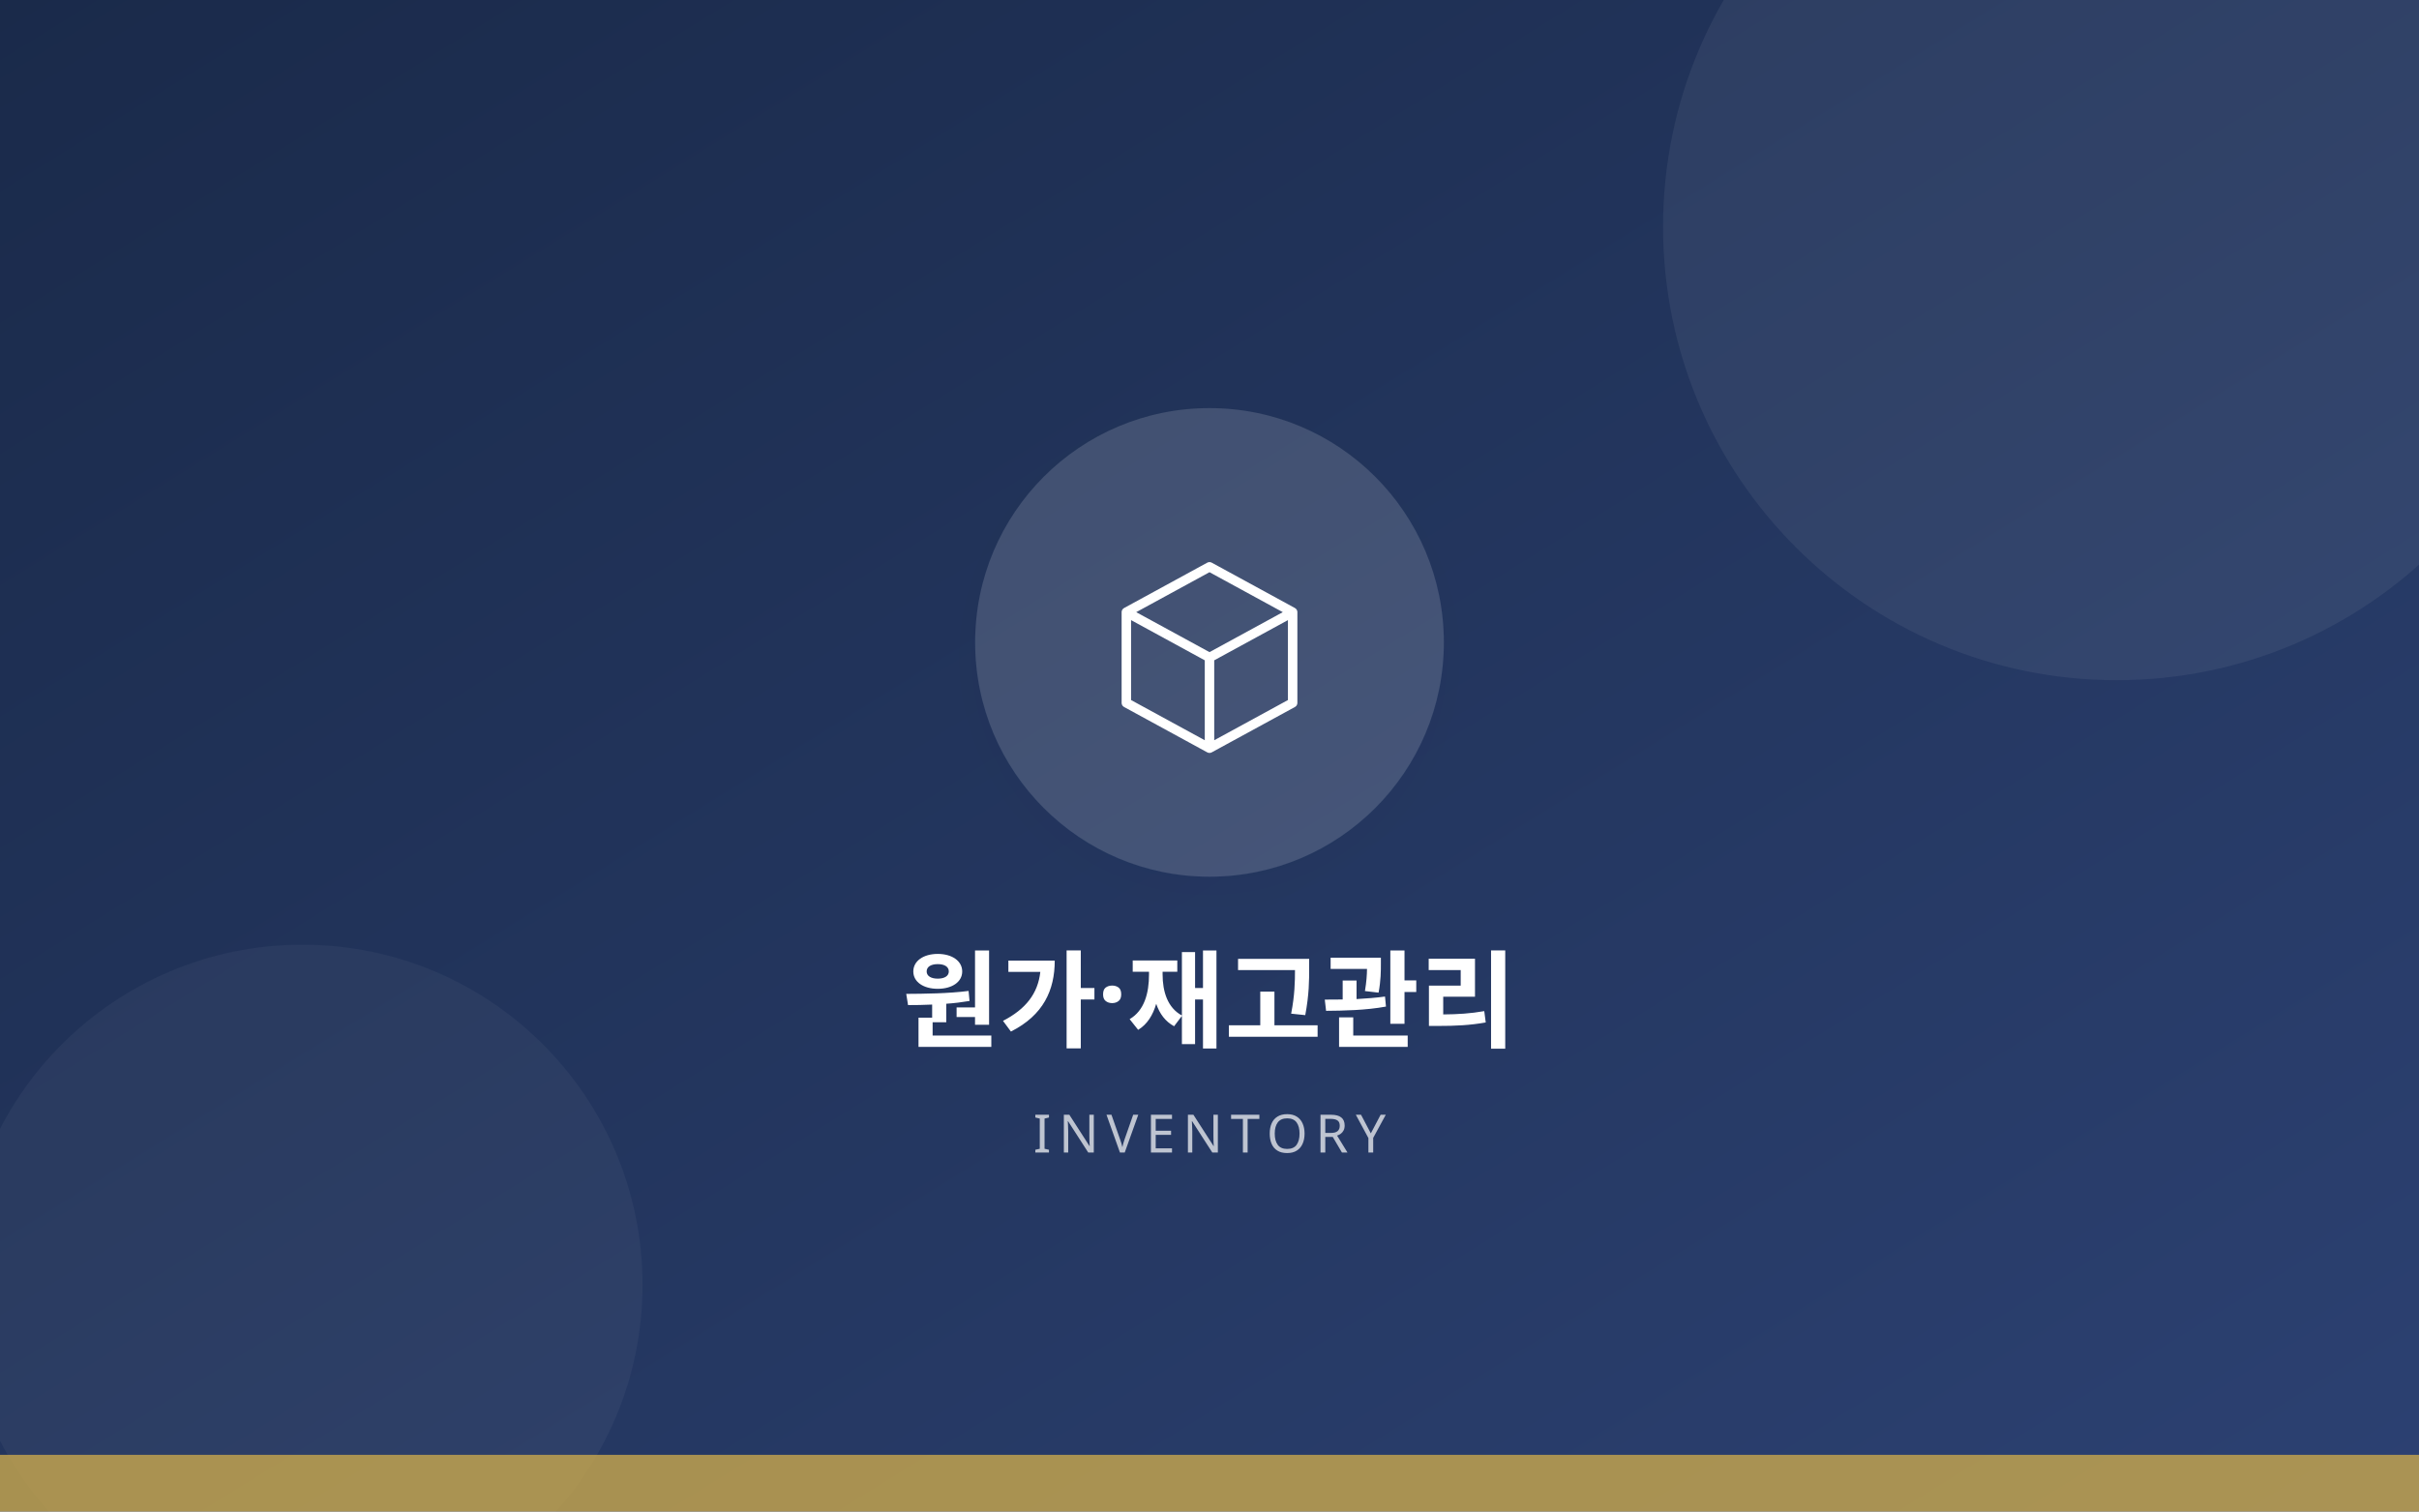
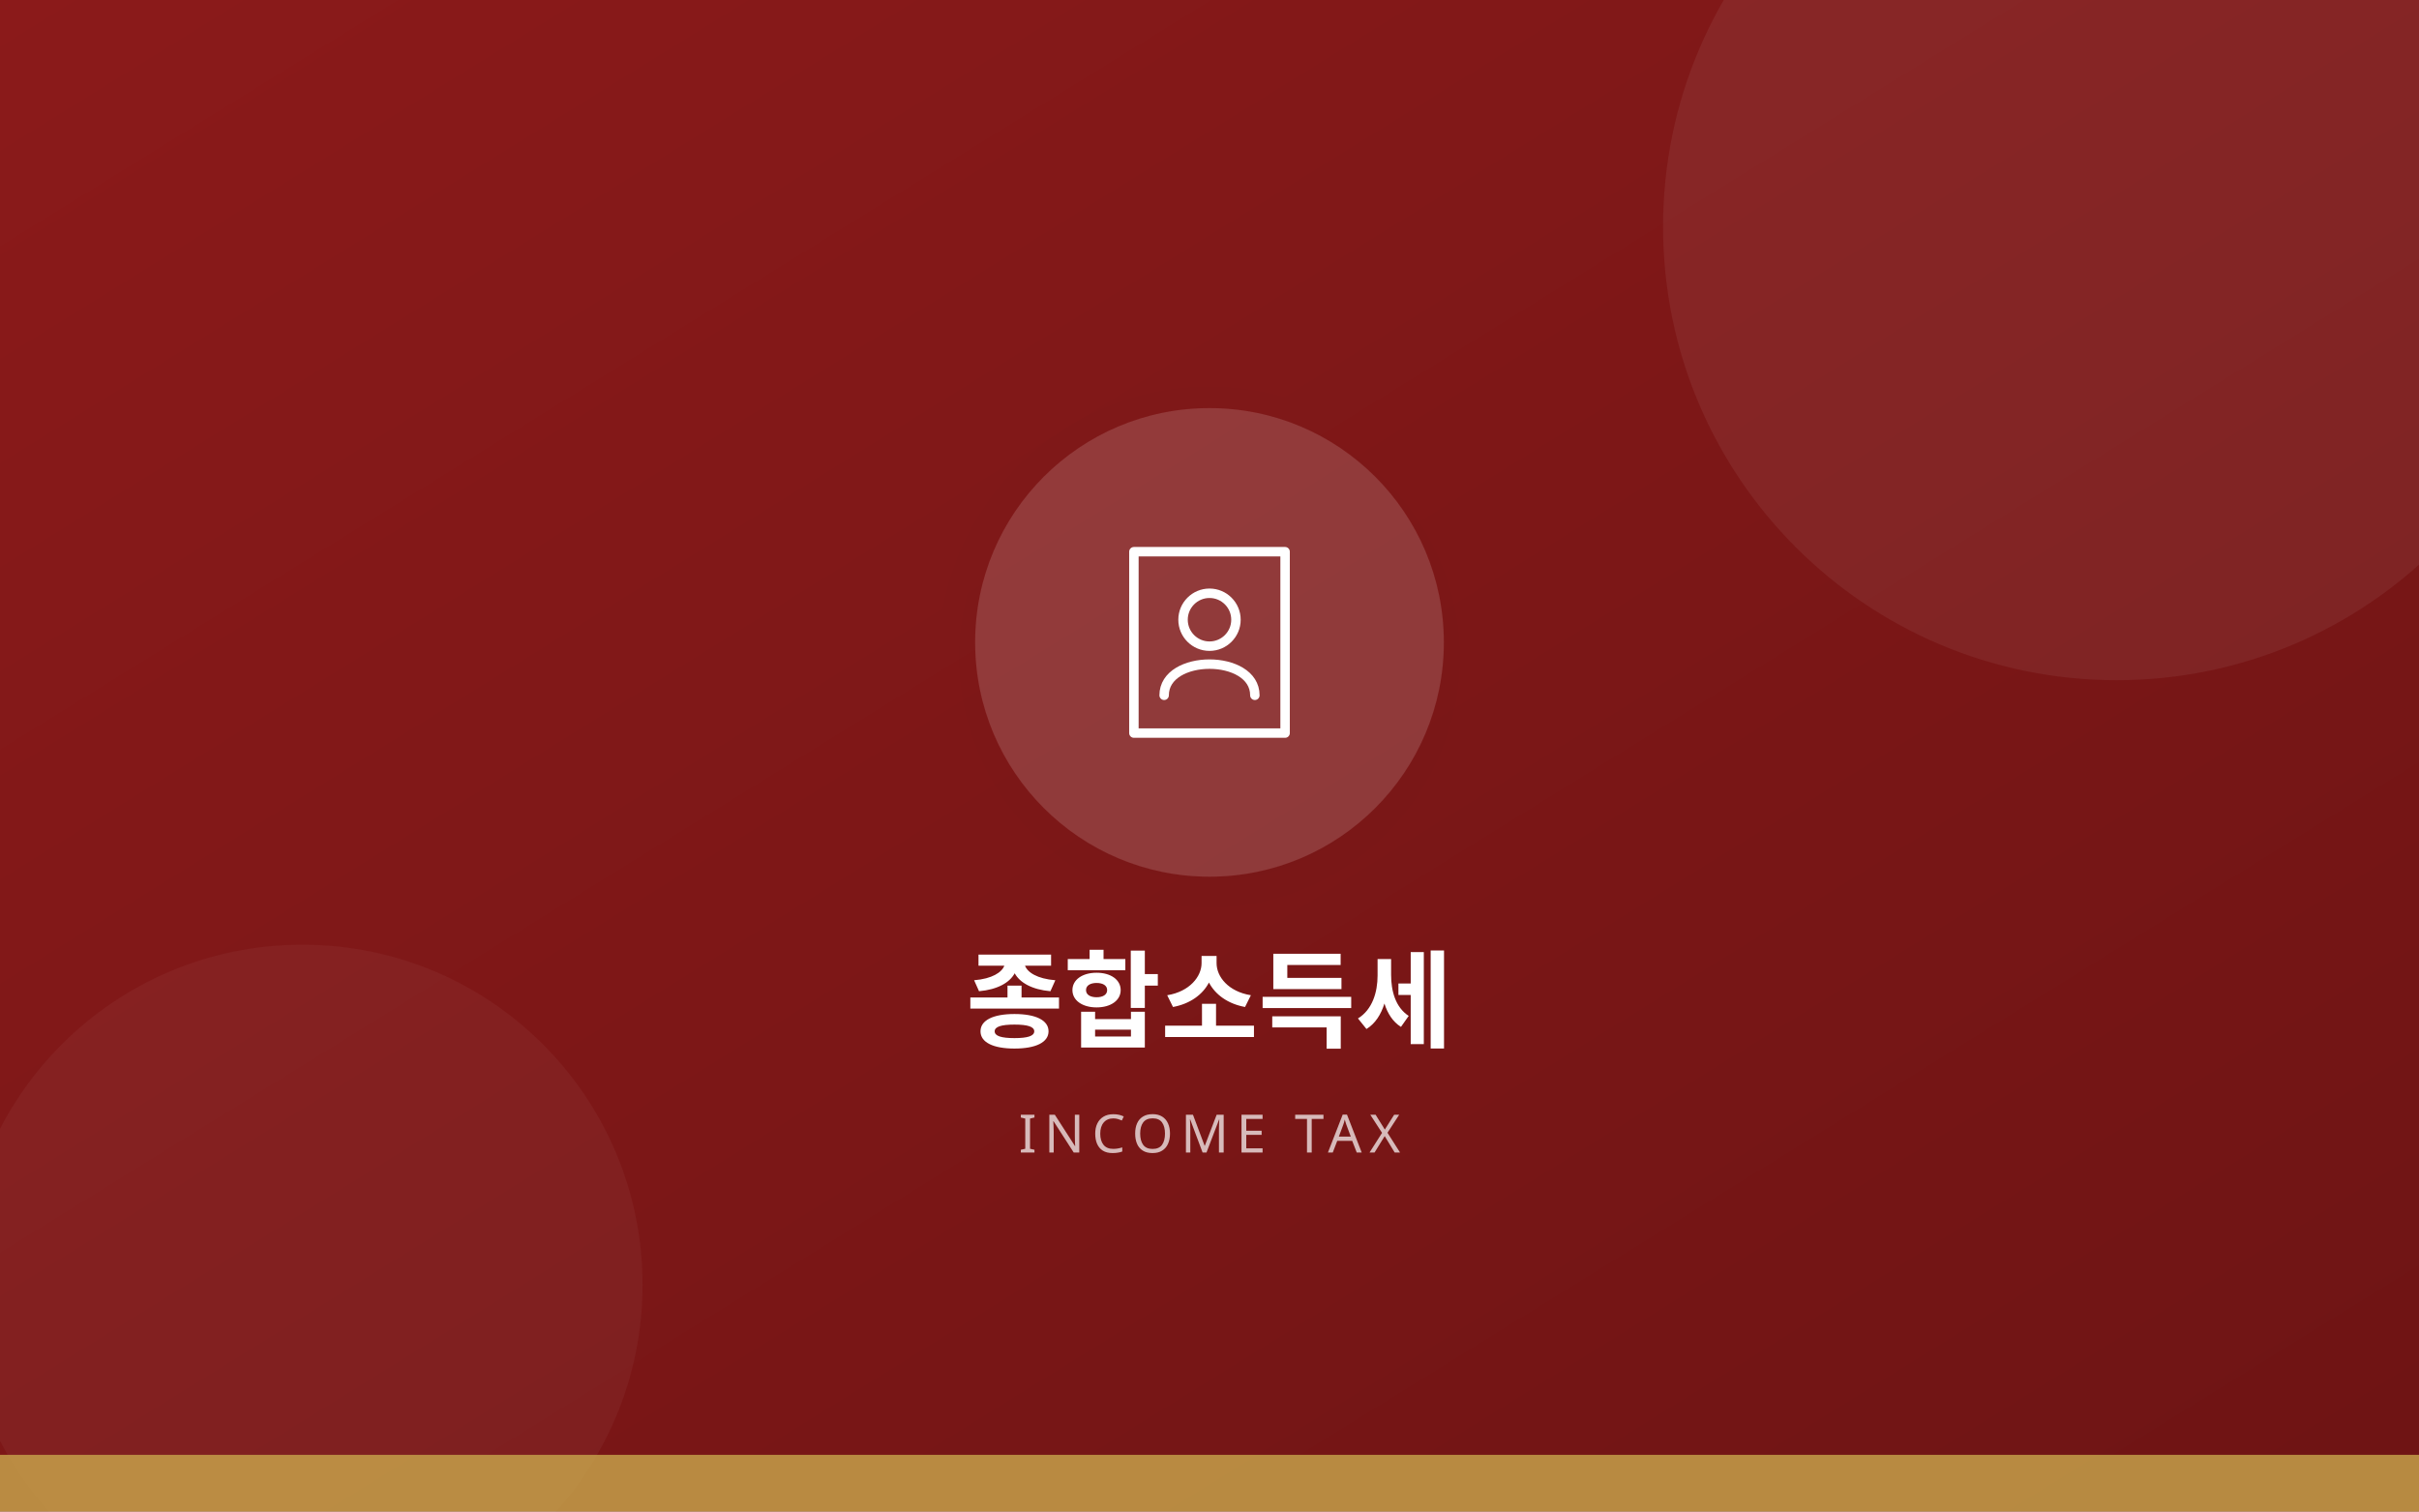
<svg xmlns="http://www.w3.org/2000/svg" width="640" height="400" viewBox="0 0 640 400">
  <defs>
    <linearGradient id="bg" x1="0%" y1="0%" x2="100%" y2="100%">
-       <stop offset="0%" style="stop-color:#1A2A4A" />
-       <stop offset="100%" style="stop-color:#2c4172" />
+       <stop offset="0%" style="stop-color:#8B1A1A" />
+       <stop offset="100%" style="stop-color:#6e1414" />
    </linearGradient>
    <filter id="shadow">
      <feDropShadow dx="0" dy="4" stdDeviation="8" flood-color="#000" flood-opacity="0.15" />
    </filter>
  </defs>
  <rect width="640" height="400" fill="url(#bg)" />
  <circle cx="560" cy="60" r="120" fill="white" opacity="0.06" />
  <circle cx="80" cy="340" r="90" fill="white" opacity="0.04" />
  <circle cx="320" cy="170" r="62" fill="white" opacity="0.15" filter="url(#shadow)" />
  <g transform="translate(320,170)">
-     <path d="M-22,-8 L0,-20 L22,-8 L22,16 L0,28 L-22,16 Z M-22,-8 L0,4 L22,-8 M0,4 L0,28" stroke="white" stroke-width="2.5" fill="none" stroke-linejoin="round" />
+     <path d="M-20,-24 L20,-24 L20,24 L-20,24 Z" stroke="white" stroke-width="2.5" fill="none" stroke-linejoin="round" />
+     <circle cx="0" cy="-6" r="7" stroke="white" stroke-width="2.5" fill="none" />
+     <path d="M-12,14 C-12,3 12,3 12,14" stroke="white" stroke-width="2.5" fill="none" stroke-linecap="round" />
  </g>
-   <text x="320" y="275" font-family="Noto Sans KR, sans-serif" font-size="28" font-weight="900" fill="white" text-anchor="middle">원가·재고관리</text>
-   <text x="320" y="305" font-family="Noto Sans KR, sans-serif" font-size="14" font-weight="500" fill="white" opacity="0.7" text-anchor="middle" letter-spacing="2">INVENTORY</text>
+   <text x="320" y="275" font-family="Noto Sans KR, sans-serif" font-size="28" font-weight="900" fill="white" text-anchor="middle">종합소득세</text>
+   <text x="320" y="305" font-family="Noto Sans KR, sans-serif" font-size="14" font-weight="500" fill="white" opacity="0.7" text-anchor="middle" letter-spacing="2">INCOME TAX</text>
  <rect x="0" y="385" width="640" height="15" fill="#C9A84C" opacity="0.8" />
</svg>
